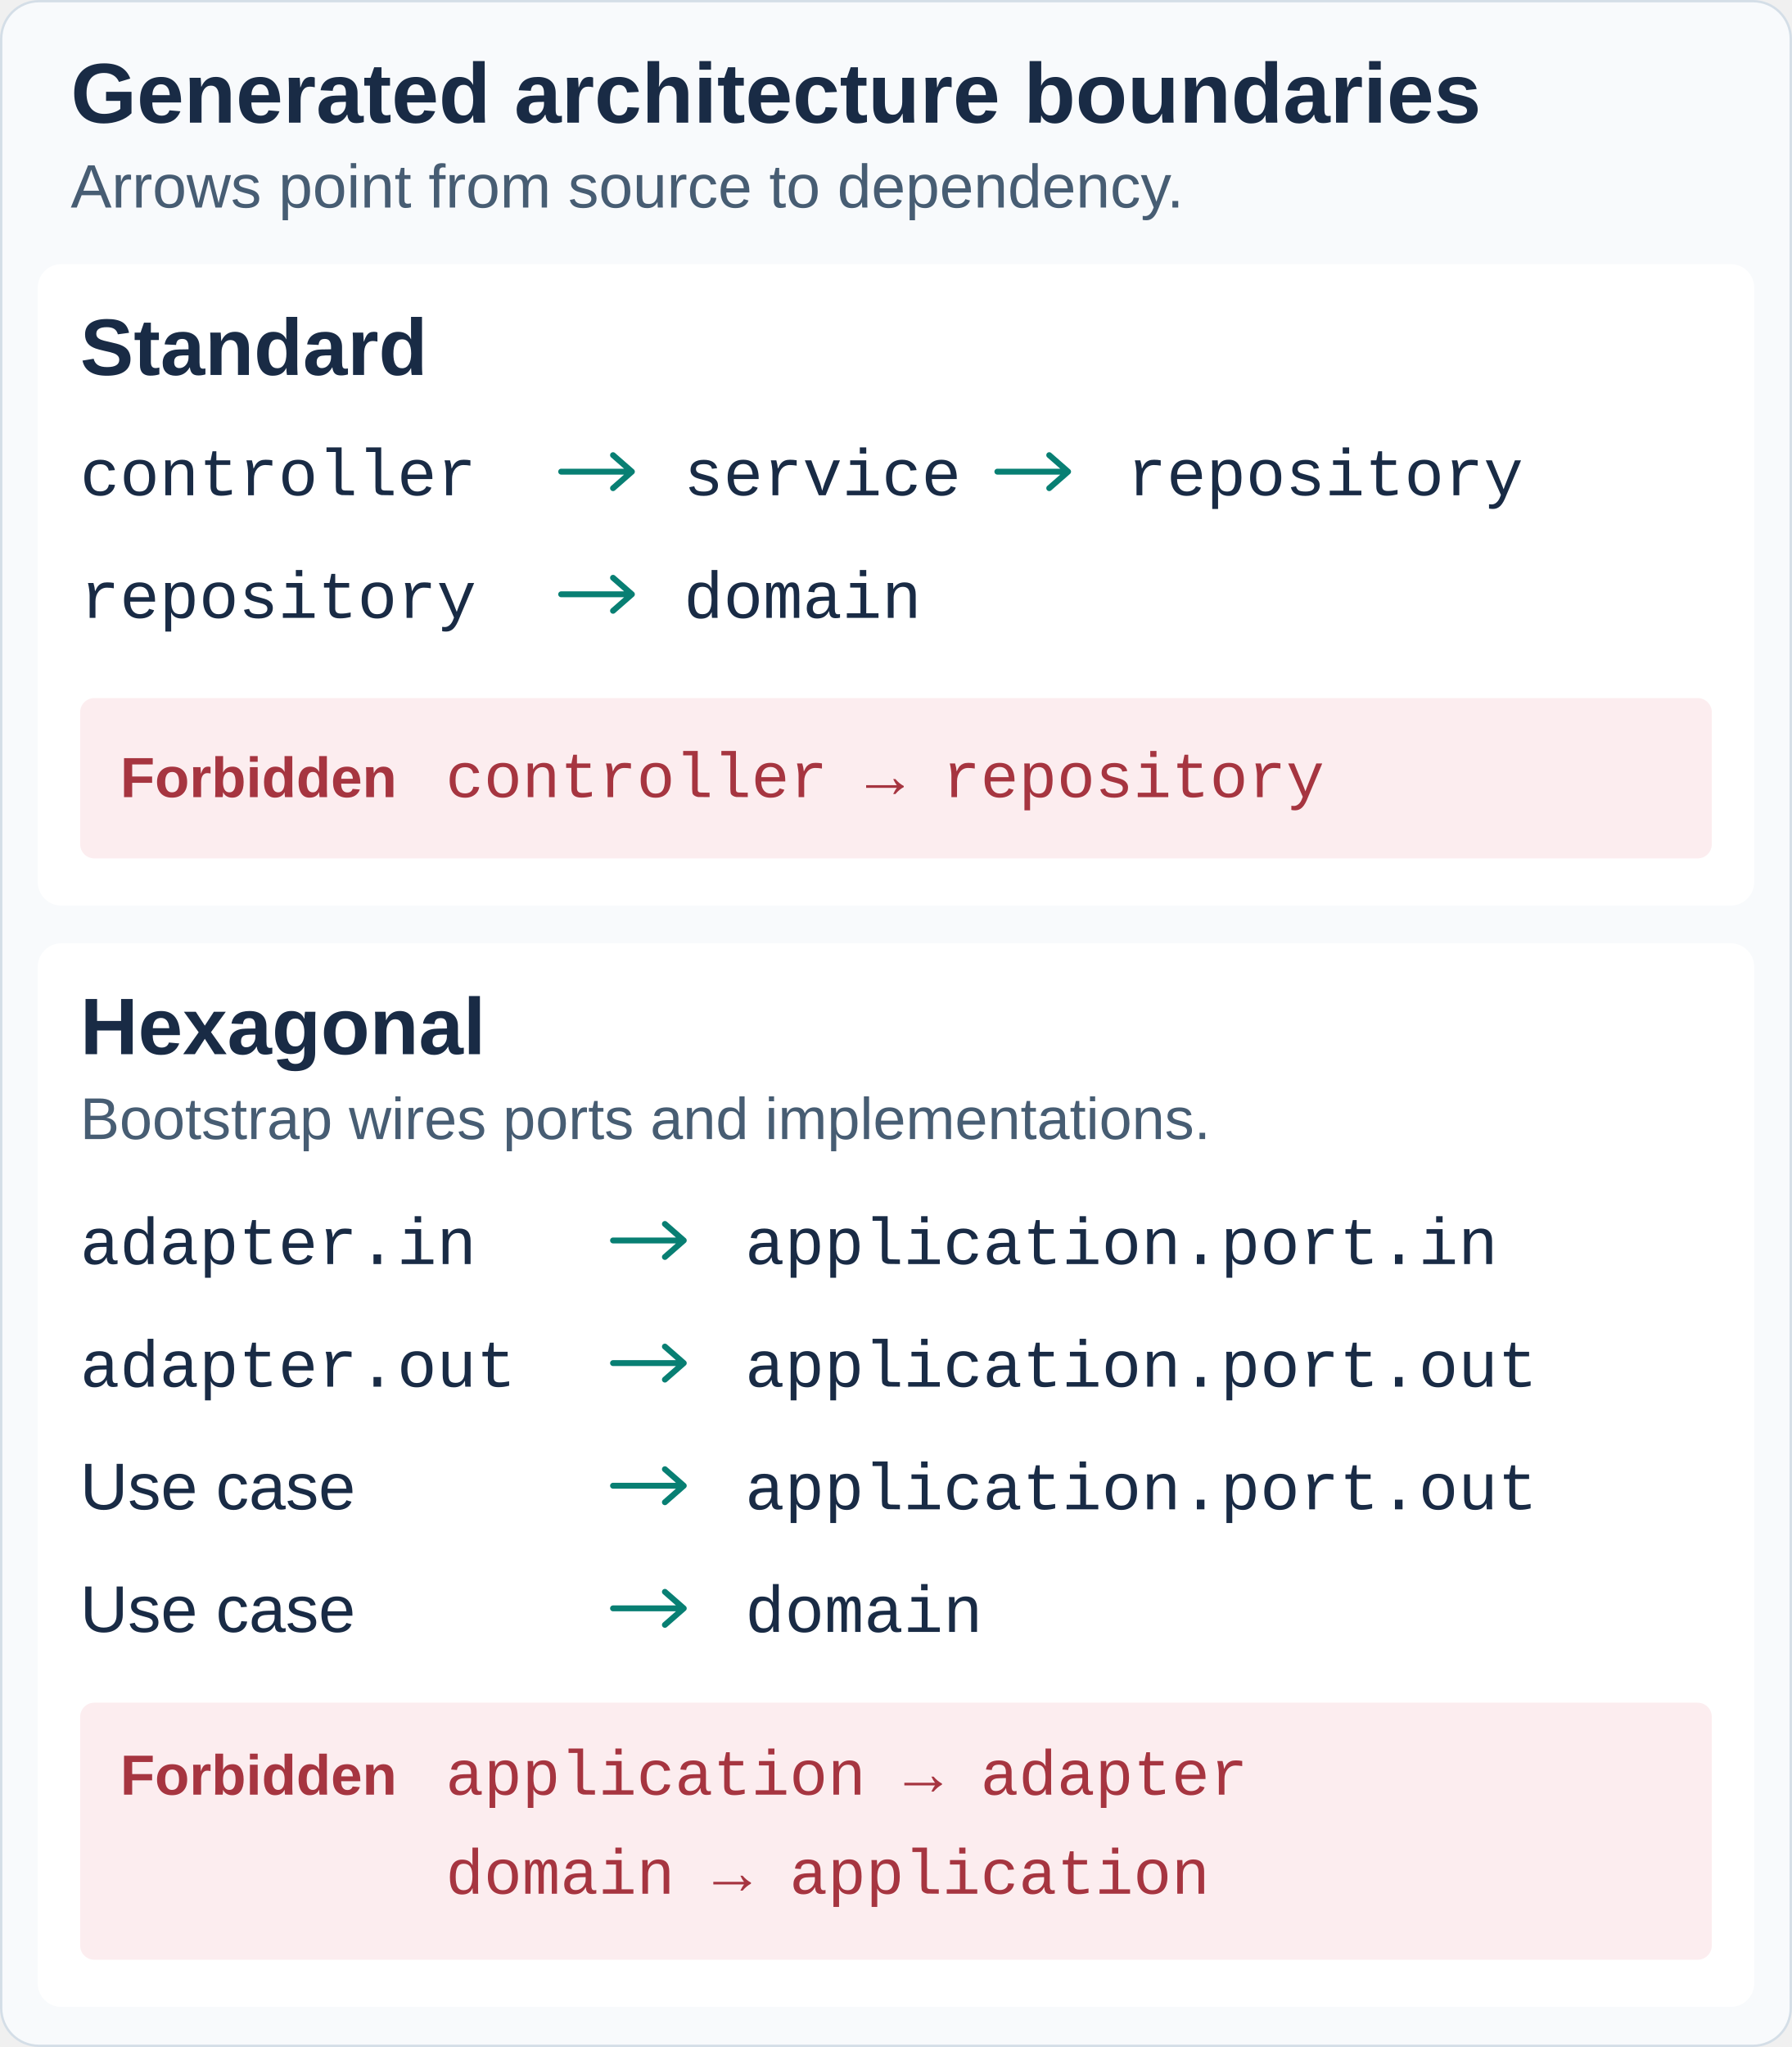
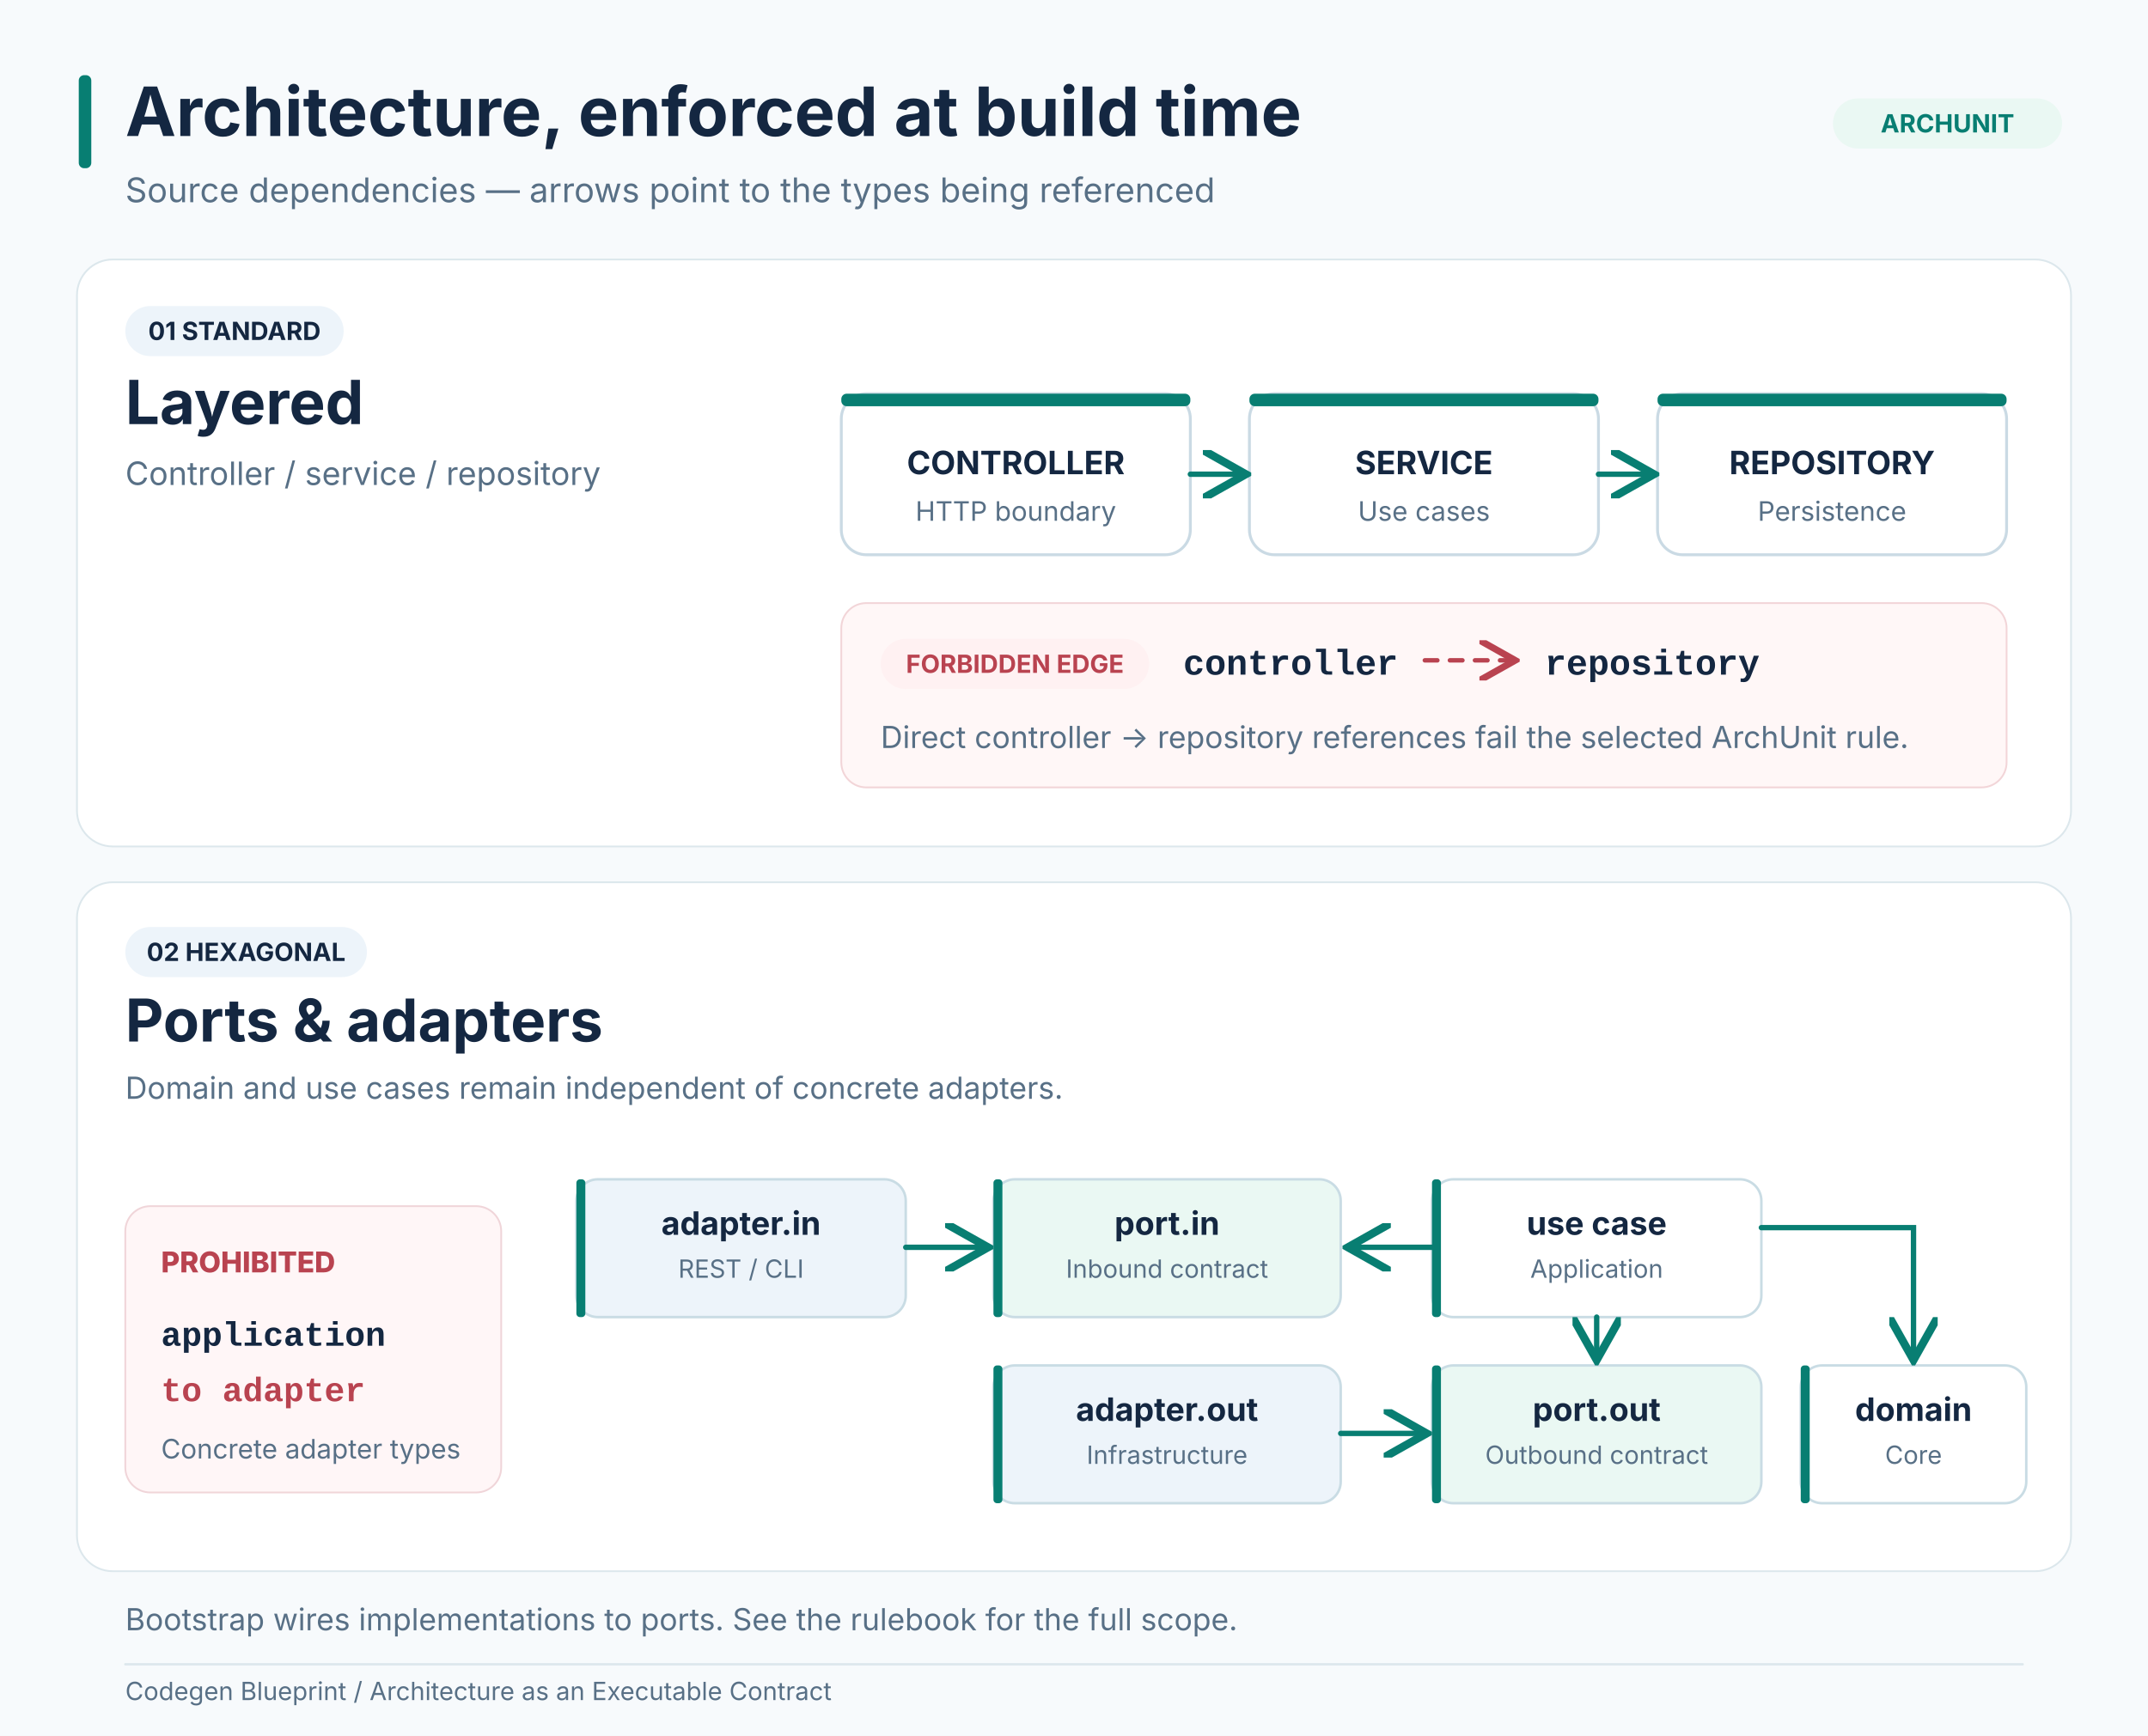
- <svg xmlns="http://www.w3.org/2000/svg" width="760" height="868" viewBox="0 0 760 868" role="img" aria-labelledby="title description">
-   <style>
-     text { font-family: Arial, Helvetica, sans-serif; }
-     .code { font-family: Menlo, Consolas, "Liberation Mono", monospace; }
-   </style>
-   <rect x="0.5" y="0.5" width="759" height="867" rx="16" fill="#F8FAFC" stroke="#D4DEE7" />
-   <text x="30" y="52" font-size="36" font-weight="700" fill="#192B45">Generated architecture boundaries</text>
-   <text x="30" y="88" font-size="26" font-weight="400" fill="#475D73">Arrows point from source to dependency.</text>
-   <rect x="16" y="112" width="728" height="272" rx="10" fill="#FFFFFF" stroke="none" />
-   <text x="34" y="159" font-size="34" font-weight="700" fill="#192B45">Standard</text>
-   <text x="34" y="210" font-size="28" font-weight="400" fill="#192B45" class="code">controller</text>
-   <path d="M238 200h30m-8 -7 8 7-8 7" fill="none" stroke="#087F73" stroke-width="2.5" stroke-linecap="round" stroke-linejoin="round" />
-   <text x="290" y="210" font-size="28" font-weight="400" fill="#192B45" class="code">service</text>
-   <path d="M423 200h30m-8 -7 8 7-8 7" fill="none" stroke="#087F73" stroke-width="2.5" stroke-linecap="round" stroke-linejoin="round" />
-   <text x="478" y="210" font-size="28" font-weight="400" fill="#192B45" class="code">repository</text>
-   <text x="34" y="262" font-size="28" font-weight="400" fill="#192B45" class="code">repository</text>
-   <path d="M238 252h30m-8 -7 8 7-8 7" fill="none" stroke="#087F73" stroke-width="2.5" stroke-linecap="round" stroke-linejoin="round" />
-   <text x="290" y="262" font-size="28" font-weight="400" fill="#192B45" class="code">domain</text>
-   <rect x="34" y="296" width="692" height="68" rx="6" fill="#FCEDEF" stroke="none" />
-   <text x="51" y="338" font-size="24" font-weight="700" fill="#A63540">Forbidden</text>
-   <text x="189" y="338" font-size="27" font-weight="400" fill="#A63540" class="code">controller → repository</text>
-   <rect x="16" y="400" width="728" height="451" rx="10" fill="#FFFFFF" stroke="none" />
-   <text x="34" y="447" font-size="34" font-weight="700" fill="#192B45">Hexagonal</text>
-   <text x="34" y="483" font-size="25" font-weight="400" fill="#475D73">Bootstrap wires ports and implementations.</text>
-   <text x="34" y="536" font-size="28" font-weight="400" fill="#192B45" class="code">adapter.in</text>
-   <path d="M260 526h30m-8 -7 8 7-8 7" fill="none" stroke="#087F73" stroke-width="2.5" stroke-linecap="round" stroke-linejoin="round" />
-   <text x="316" y="536" font-size="28" font-weight="400" fill="#192B45" class="code">application.port.in</text>
-   <text x="34" y="588" font-size="28" font-weight="400" fill="#192B45" class="code">adapter.out</text>
-   <path d="M260 578h30m-8 -7 8 7-8 7" fill="none" stroke="#087F73" stroke-width="2.5" stroke-linecap="round" stroke-linejoin="round" />
-   <text x="316" y="588" font-size="28" font-weight="400" fill="#192B45" class="code">application.port.out</text>
-   <text x="34" y="640" font-size="28" font-weight="400" fill="#192B45">Use case</text>
-   <path d="M260 630h30m-8 -7 8 7-8 7" fill="none" stroke="#087F73" stroke-width="2.5" stroke-linecap="round" stroke-linejoin="round" />
-   <text x="316" y="640" font-size="28" font-weight="400" fill="#192B45" class="code">application.port.out</text>
-   <text x="34" y="692" font-size="28" font-weight="400" fill="#192B45">Use case</text>
-   <path d="M260 682h30m-8 -7 8 7-8 7" fill="none" stroke="#087F73" stroke-width="2.5" stroke-linecap="round" stroke-linejoin="round" />
-   <text x="316" y="692" font-size="28" font-weight="400" fill="#192B45" class="code">domain</text>
-   <rect x="34" y="722" width="692" height="109" rx="6" fill="#FCEDEF" stroke="none" />
-   <text x="51" y="761" font-size="24" font-weight="700" fill="#A63540">Forbidden</text>
-   <text x="189" y="761" font-size="27" font-weight="400" fill="#A63540" class="code">application → adapter</text>
-   <text x="189" y="803" font-size="27" font-weight="400" fill="#A63540" class="code">domain → application</text>
+ <svg xmlns="http://www.w3.org/2000/svg" width="1200" height="970" viewBox="0 0 1200 970" role="img" aria-labelledby="title description">
+   <defs>
+     <marker id="teal-arrow" markerWidth="9" markerHeight="9" refX="7" refY="4.5" orient="auto">
+       <path d="M0 0 L8 4.5 L0 9" fill="none" stroke="#087E72" stroke-width="1.5" />
+     </marker>
+     <marker id="red-arrow" markerWidth="9" markerHeight="9" refX="7" refY="4.5" orient="auto">
+       <path d="M0 0 L8 4.5 L0 9" fill="none" stroke="#B94350" stroke-width="1.5" />
+     </marker>
+     <filter id="shadow" x="-15%" y="-20%" width="130%" height="155%">
+       <feDropShadow dx="0" dy="4" stdDeviation="10" flood-color="#153754" flood-opacity="0.055" />
+     </filter>
+   </defs>
+   <rect x="0" y="0" width="1200" height="970" rx="0" fill="#F7FAFC" stroke="none" stroke-width="1" />
+   <rect x="44" y="42" width="7" height="52" rx="3" fill="#087E72" stroke="none" stroke-width="1" />
+   <text x="70" y="76" fill="#142741" font-family="Inter, -apple-system, BlinkMacSystemFont, 'Segoe UI', Arial, sans-serif" font-size="38" font-weight="750">Architecture, enforced at build time</text>
+   <text x="70" y="113" fill="#587086" font-family="Inter, -apple-system, BlinkMacSystemFont, 'Segoe UI', Arial, sans-serif" font-size="19" font-weight="400">Source dependencies — arrows point to the types being referenced</text>
+   <rect x="1024" y="55" width="128" height="28" rx="14" fill="#EAF8F3" stroke="none" stroke-width="1" />
+   <text x="1088.0" y="74" fill="#087E72" font-family="Inter, -apple-system, BlinkMacSystemFont, 'Segoe UI', Arial, sans-serif" font-size="14" font-weight="650" text-anchor="middle">ARCHUNIT</text>
+   <rect x="43" y="145" width="1114" height="328" rx="20" fill="#FFFFFF" stroke="#DCE7EC" stroke-width="1" />
+   <rect x="70" y="171" width="122" height="28" rx="14" fill="#EDF4FA" stroke="none" stroke-width="1" />
+   <text x="131.0" y="190" fill="#142741" font-family="Inter, -apple-system, BlinkMacSystemFont, 'Segoe UI', Arial, sans-serif" font-size="14" font-weight="650" text-anchor="middle">01  STANDARD</text>
+   <text x="70" y="237" fill="#142741" font-family="Inter, -apple-system, BlinkMacSystemFont, 'Segoe UI', Arial, sans-serif" font-size="34" font-weight="750">Layered</text>
+   <text x="70" y="271" fill="#587086" font-family="Inter, -apple-system, BlinkMacSystemFont, 'Segoe UI', Arial, sans-serif" font-size="18" font-weight="400">Controller / service / repository</text>
+   <rect x="470" y="220" width="195" height="90" rx="14" fill="#FFFFFF" stroke="#CADAE4" stroke-width="1.6" />
+   <rect x="470" y="220" width="195" height="7" rx="3" fill="#087E72" stroke="none" stroke-width="1" />
+   <text x="567.5" y="265" fill="#142741" font-family="Inter, -apple-system, BlinkMacSystemFont, 'Segoe UI', Arial, sans-serif" font-size="18" font-weight="740" text-anchor="middle">CONTROLLER</text>
+   <text x="567.5" y="291" fill="#587086" font-family="Inter, -apple-system, BlinkMacSystemFont, 'Segoe UI', Arial, sans-serif" font-size="15" font-weight="400" text-anchor="middle">HTTP boundary</text>
+   <rect x="698" y="220" width="195" height="90" rx="14" fill="#FFFFFF" stroke="#CADAE4" stroke-width="1.6" />
+   <rect x="698" y="220" width="195" height="7" rx="3" fill="#087E72" stroke="none" stroke-width="1" />
+   <text x="795.5" y="265" fill="#142741" font-family="Inter, -apple-system, BlinkMacSystemFont, 'Segoe UI', Arial, sans-serif" font-size="18" font-weight="740" text-anchor="middle">SERVICE</text>
+   <text x="795.5" y="291" fill="#587086" font-family="Inter, -apple-system, BlinkMacSystemFont, 'Segoe UI', Arial, sans-serif" font-size="15" font-weight="400" text-anchor="middle">Use cases</text>
+   <rect x="926" y="220" width="195" height="90" rx="14" fill="#FFFFFF" stroke="#CADAE4" stroke-width="1.6" />
+   <rect x="926" y="220" width="195" height="7" rx="3" fill="#087E72" stroke="none" stroke-width="1" />
+   <text x="1023.5" y="265" fill="#142741" font-family="Inter, -apple-system, BlinkMacSystemFont, 'Segoe UI', Arial, sans-serif" font-size="18" font-weight="740" text-anchor="middle">REPOSITORY</text>
+   <text x="1023.5" y="291" fill="#587086" font-family="Inter, -apple-system, BlinkMacSystemFont, 'Segoe UI', Arial, sans-serif" font-size="15" font-weight="400" text-anchor="middle">Persistence</text>
+   <path d="M665 265 L693 265" fill="none" stroke="#087E72" stroke-width="3" stroke-linecap="round" marker-end="url(#teal-arrow)" />
+   <path d="M893 265 L921 265" fill="none" stroke="#087E72" stroke-width="3" stroke-linecap="round" marker-end="url(#teal-arrow)" />
+   <rect x="470" y="337" width="651" height="103" rx="14" fill="#FFF7F7" stroke="#F2D5D8" stroke-width="1" />
+   <rect x="492" y="357" width="150" height="28" rx="14" fill="#FFF1F2" stroke="none" stroke-width="1" />
+   <text x="567.0" y="376" fill="#B94350" font-family="Inter, -apple-system, BlinkMacSystemFont, 'Segoe UI', Arial, sans-serif" font-size="14" font-weight="650" text-anchor="middle">FORBIDDEN EDGE</text>
+   <text x="661" y="377" fill="#142741" font-family="ui-monospace, SFMono-Regular, Menlo, Consolas, 'Liberation Mono', monospace" font-size="20" font-weight="650">controller</text>
+   <path d="M796 369 L844 369" fill="none" stroke="#B94350" stroke-width="2.5" stroke-linecap="round" stroke-dasharray="7 7" marker-end="url(#red-arrow)" />
+   <text x="863" y="377" fill="#142741" font-family="ui-monospace, SFMono-Regular, Menlo, Consolas, 'Liberation Mono', monospace" font-size="20" font-weight="650">repository</text>
+   <text x="492" y="418" fill="#587086" font-family="Inter, -apple-system, BlinkMacSystemFont, 'Segoe UI', Arial, sans-serif" font-size="17" font-weight="400">Direct controller → repository references fail the selected ArchUnit rule.</text>
+   <rect x="43" y="493" width="1114" height="385" rx="20" fill="#FFFFFF" stroke="#DCE7EC" stroke-width="1" />
+   <rect x="70" y="518" width="135" height="28" rx="14" fill="#EDF4FA" stroke="none" stroke-width="1" />
+   <text x="137.5" y="537" fill="#142741" font-family="Inter, -apple-system, BlinkMacSystemFont, 'Segoe UI', Arial, sans-serif" font-size="14" font-weight="650" text-anchor="middle">02  HEXAGONAL</text>
+   <text x="70" y="582" fill="#142741" font-family="Inter, -apple-system, BlinkMacSystemFont, 'Segoe UI', Arial, sans-serif" font-size="33" font-weight="750">Ports &amp; adapters</text>
+   <text x="70" y="614" fill="#587086" font-family="Inter, -apple-system, BlinkMacSystemFont, 'Segoe UI', Arial, sans-serif" font-size="17" font-weight="400">Domain and use cases remain independent of concrete adapters.</text>
+   <rect x="322" y="659" width="184" height="77" rx="12" fill="#EDF4FA" stroke="#C9DCE4" stroke-width="1.4" />
+   <rect x="322" y="659" width="5" height="77" rx="2" fill="#087E72" stroke="none" stroke-width="1" />
+   <text x="414.0" y="690" fill="#142741" font-family="Inter, -apple-system, BlinkMacSystemFont, 'Segoe UI', Arial, sans-serif" font-size="18" font-weight="720" text-anchor="middle">adapter.in</text>
+   <text x="414.0" y="714" fill="#587086" font-family="Inter, -apple-system, BlinkMacSystemFont, 'Segoe UI', Arial, sans-serif" font-size="14" font-weight="400" text-anchor="middle">REST / CLI</text>
+   <rect x="555" y="659" width="194" height="77" rx="12" fill="#EAF8F3" stroke="#C9DCE4" stroke-width="1.4" />
+   <rect x="555" y="659" width="5" height="77" rx="2" fill="#087E72" stroke="none" stroke-width="1" />
+   <text x="652.0" y="690" fill="#142741" font-family="Inter, -apple-system, BlinkMacSystemFont, 'Segoe UI', Arial, sans-serif" font-size="18" font-weight="720" text-anchor="middle">port.in</text>
+   <text x="652.0" y="714" fill="#587086" font-family="Inter, -apple-system, BlinkMacSystemFont, 'Segoe UI', Arial, sans-serif" font-size="14" font-weight="400" text-anchor="middle">Inbound contract</text>
+   <rect x="800" y="659" width="184" height="77" rx="12" fill="#FFFFFF" stroke="#C9DCE4" stroke-width="1.4" />
+   <rect x="800" y="659" width="5" height="77" rx="2" fill="#087E72" stroke="none" stroke-width="1" />
+   <text x="892.0" y="690" fill="#142741" font-family="Inter, -apple-system, BlinkMacSystemFont, 'Segoe UI', Arial, sans-serif" font-size="18" font-weight="720" text-anchor="middle">use case</text>
+   <text x="892.0" y="714" fill="#587086" font-family="Inter, -apple-system, BlinkMacSystemFont, 'Segoe UI', Arial, sans-serif" font-size="14" font-weight="400" text-anchor="middle">Application</text>
+   <rect x="800" y="763" width="184" height="77" rx="12" fill="#EAF8F3" stroke="#C9DCE4" stroke-width="1.4" />
+   <rect x="800" y="763" width="5" height="77" rx="2" fill="#087E72" stroke="none" stroke-width="1" />
+   <text x="892.0" y="794" fill="#142741" font-family="Inter, -apple-system, BlinkMacSystemFont, 'Segoe UI', Arial, sans-serif" font-size="18" font-weight="720" text-anchor="middle">port.out</text>
+   <text x="892.0" y="818" fill="#587086" font-family="Inter, -apple-system, BlinkMacSystemFont, 'Segoe UI', Arial, sans-serif" font-size="14" font-weight="400" text-anchor="middle">Outbound contract</text>
+   <rect x="555" y="763" width="194" height="77" rx="12" fill="#EDF4FA" stroke="#C9DCE4" stroke-width="1.4" />
+   <rect x="555" y="763" width="5" height="77" rx="2" fill="#087E72" stroke="none" stroke-width="1" />
+   <text x="652.0" y="794" fill="#142741" font-family="Inter, -apple-system, BlinkMacSystemFont, 'Segoe UI', Arial, sans-serif" font-size="18" font-weight="720" text-anchor="middle">adapter.out</text>
+   <text x="652.0" y="818" fill="#587086" font-family="Inter, -apple-system, BlinkMacSystemFont, 'Segoe UI', Arial, sans-serif" font-size="14" font-weight="400" text-anchor="middle">Infrastructure</text>
+   <rect x="1006" y="763" width="126" height="77" rx="12" fill="#FFFFFF" stroke="#C9DCE4" stroke-width="1.4" />
+   <rect x="1006" y="763" width="5" height="77" rx="2" fill="#087E72" stroke="none" stroke-width="1" />
+   <text x="1069.0" y="794" fill="#142741" font-family="Inter, -apple-system, BlinkMacSystemFont, 'Segoe UI', Arial, sans-serif" font-size="18" font-weight="720" text-anchor="middle">domain</text>
+   <text x="1069.0" y="818" fill="#587086" font-family="Inter, -apple-system, BlinkMacSystemFont, 'Segoe UI', Arial, sans-serif" font-size="14" font-weight="400" text-anchor="middle">Core</text>
+   <path d="M506 697 L549 697" fill="none" stroke="#087E72" stroke-width="3" stroke-linecap="round" marker-end="url(#teal-arrow)" />
+   <path d="M801 697 L756 697" fill="none" stroke="#087E72" stroke-width="3" stroke-linecap="round" marker-end="url(#teal-arrow)" />
+   <path d="M892 736 L892 757" fill="none" stroke="#087E72" stroke-width="3" stroke-linecap="round" marker-end="url(#teal-arrow)" />
+   <path d="M749 801 L794 801" fill="none" stroke="#087E72" stroke-width="3" stroke-linecap="round" marker-end="url(#teal-arrow)" />
+   <path d="M984 686 H1069 V757" fill="none" stroke="#087E72" stroke-width="3" stroke-linecap="round" marker-end="url(#teal-arrow)" />
+   <rect x="70" y="674" width="210" height="160" rx="14" fill="#FFF6F7" stroke="#F0D5D9" stroke-width="1" />
+   <text x="90" y="711" fill="#B94350" font-family="Inter, -apple-system, BlinkMacSystemFont, 'Segoe UI', Arial, sans-serif" font-size="16" font-weight="760">PROHIBITED</text>
+   <text x="90" y="752" fill="#142741" font-family="ui-monospace, SFMono-Regular, Menlo, Consolas, 'Liberation Mono', monospace" font-size="19" font-weight="650">application</text>
+   <text x="90" y="783" fill="#B94350" font-family="ui-monospace, SFMono-Regular, Menlo, Consolas, 'Liberation Mono', monospace" font-size="19" font-weight="650">to adapter</text>
+   <text x="90" y="815" fill="#587086" font-family="Inter, -apple-system, BlinkMacSystemFont, 'Segoe UI', Arial, sans-serif" font-size="15" font-weight="400">Concrete adapter types</text>
+   <text x="70" y="911" fill="#587086" font-family="Inter, -apple-system, BlinkMacSystemFont, 'Segoe UI', Arial, sans-serif" font-size="17" font-weight="400">Bootstrap wires implementations to ports. See the rulebook for the full scope.</text>
+   <path d="M70 930 L1130 930" fill="none" stroke="#DCE7EC" stroke-width="1.3" stroke-linecap="round" />
+   <text x="70" y="950" fill="#587086" font-family="Inter, -apple-system, BlinkMacSystemFont, 'Segoe UI', Arial, sans-serif" font-size="14" font-weight="400">Codegen Blueprint  /  Architecture as an Executable Contract</text>
</svg>
